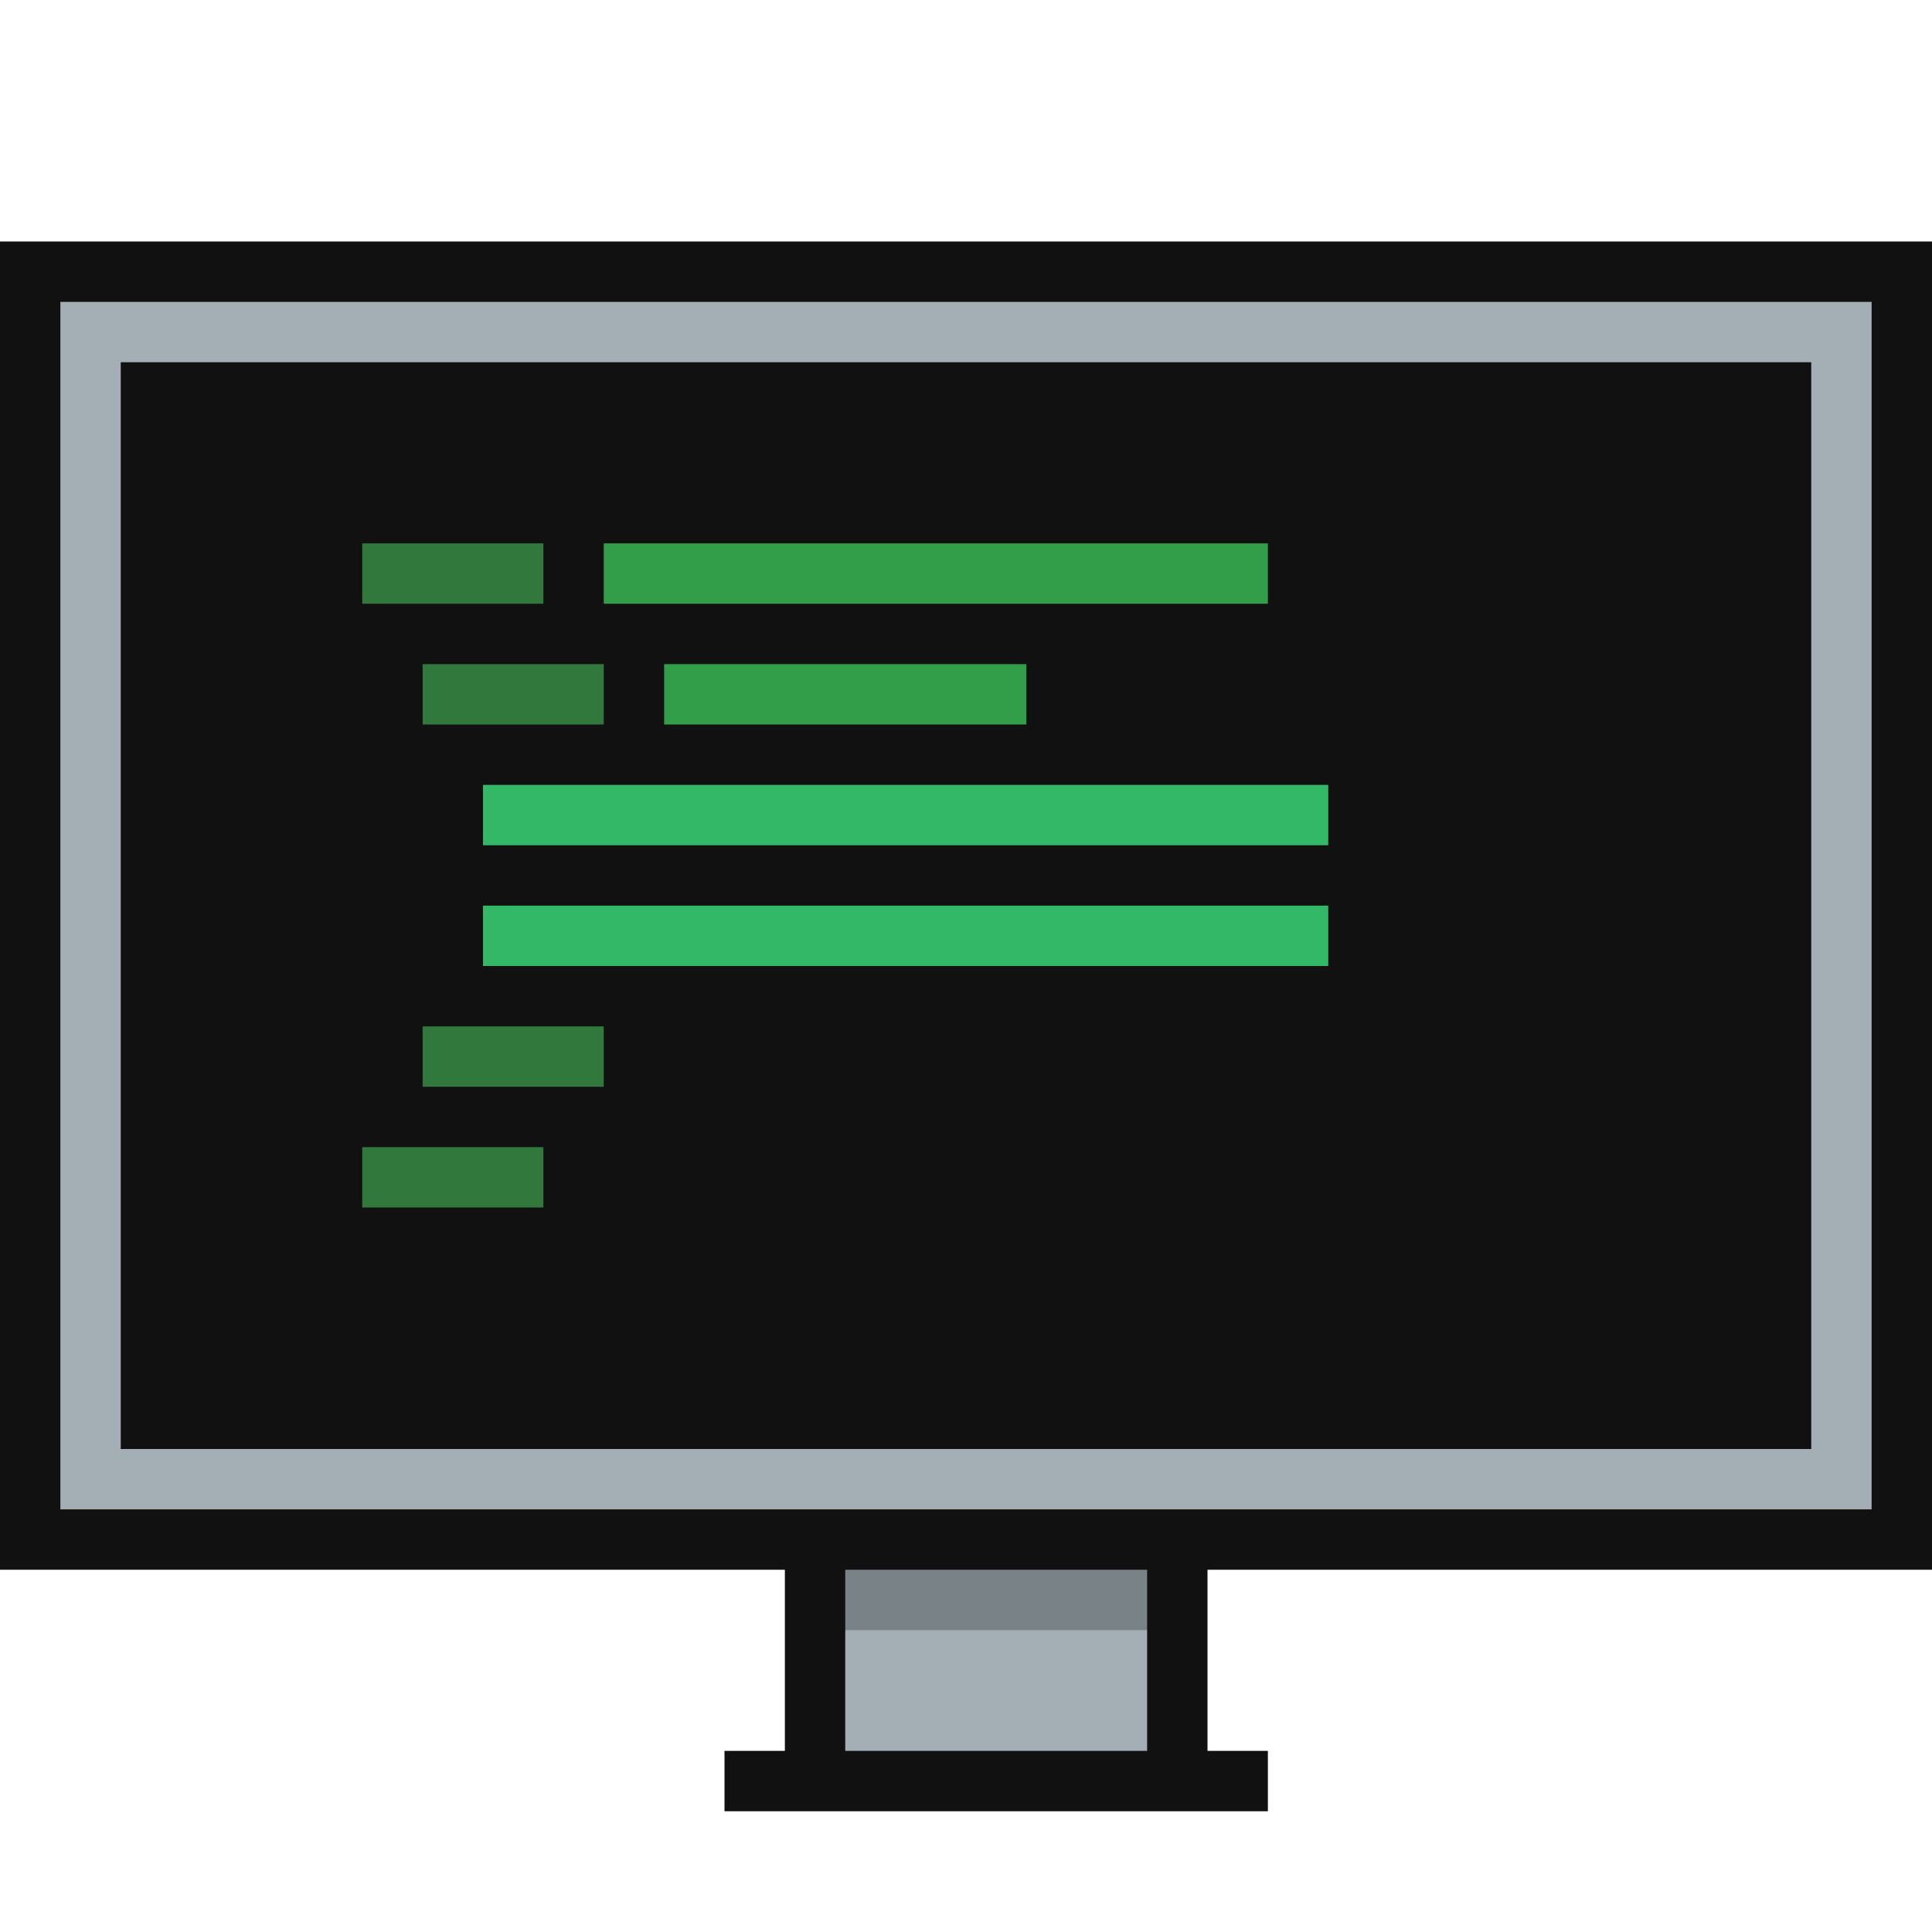
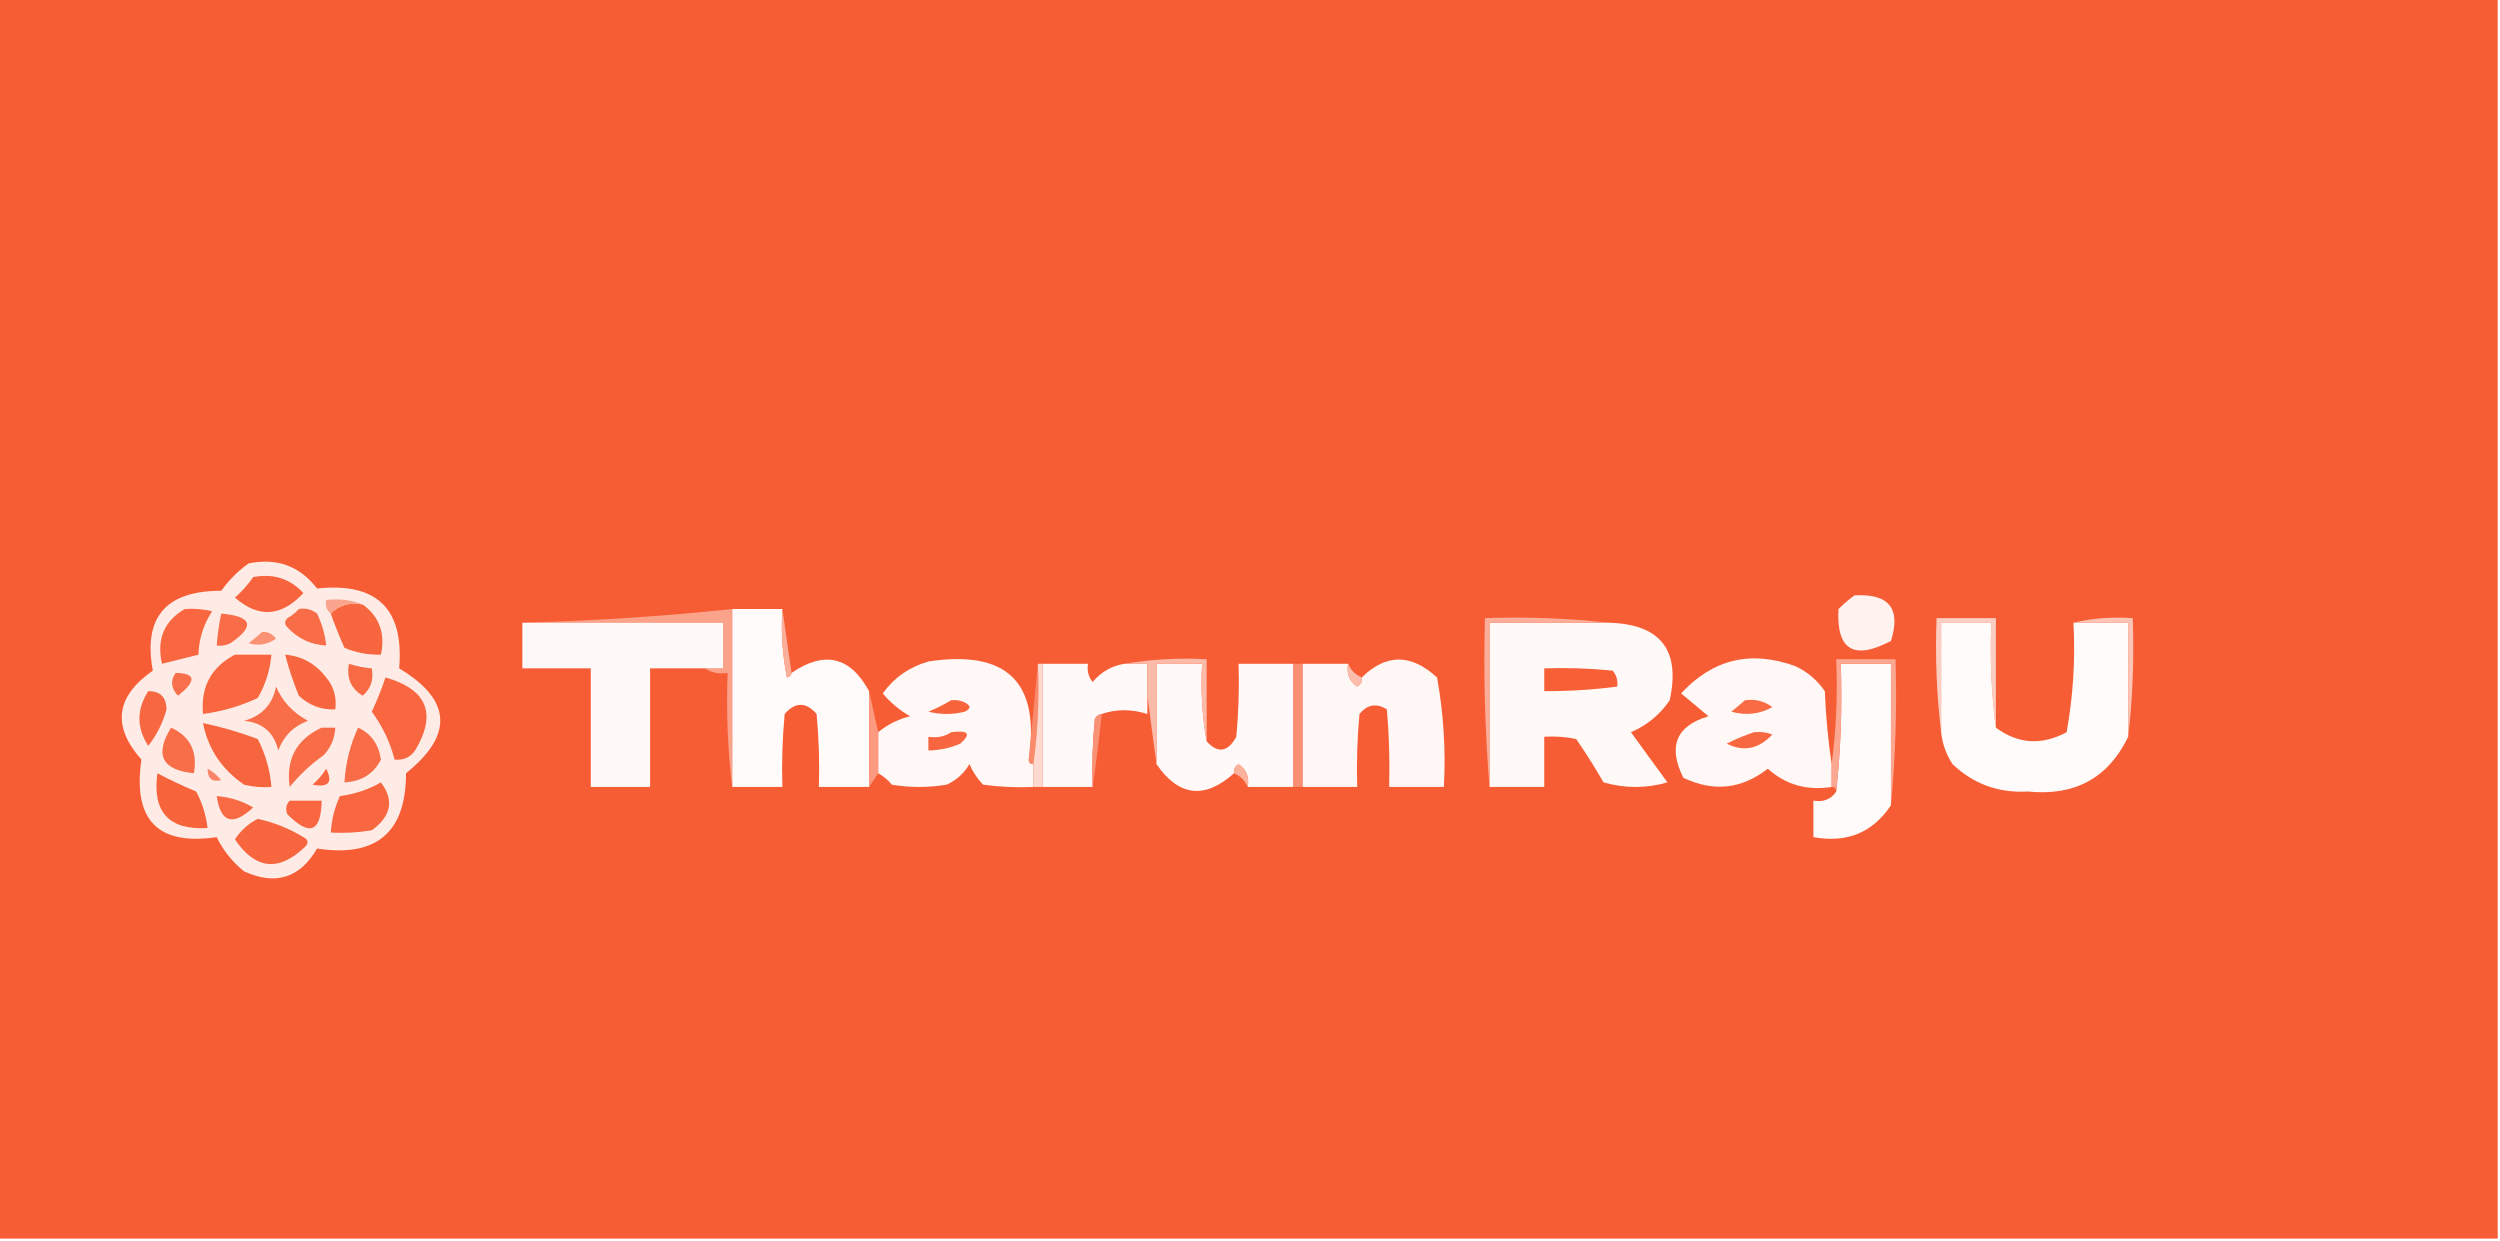
- <svg xmlns="http://www.w3.org/2000/svg" version="1.1" id="Uploaded to svgrepo.com" width="64px" height="64px" viewBox="0 0 32 32" xml:space="preserve" fill="#000000">
-   <g id="SVGRepo_bgCarrier" stroke-width="0" />
-   <g id="SVGRepo_tracerCarrier" stroke-linecap="round" stroke-linejoin="round" />
-   <g id="SVGRepo_iconCarrier">
-     <style type="text/css"> .avocado_een{fill:#111;} .avocado_twee{fill:#111;} .avocado_negentien{fill:#32b866;} .avocado_twintig{fill:#339e49;} .avocado_acht{fill:#A3AEB5;} .avocado_zeven{fill:#788287;} .avocado_tien{fill:#30783c;} .st0{fill:#FFFAEE;} .st1{fill:#716558;} .st2{fill:#DBD2C1;} .st3{fill:#D1712A;} .st4{fill:#CC4121;} .st5{fill:#8D3E93;} .st6{fill:#248EBC;} .st7{fill:#6F9B45;} .st8{fill:#AF9480;} </style>
-     <g>
-       <g>
-         <rect x="0.5" y="4.5" class="avocado_twee" width="31" height="21" />
-       </g>
-       <g>
-         <path class="avocado_acht" d="M0.5,4.5v21h13v4h6v-4h12v-21H0.5z M30,24H2V6h28V24z" />
-       </g>
-       <rect x="13.5" y="25.5" class="avocado_zeven" width="6" height="1.5" />
-       <path class="avocado_een" d="M32,26V4H0v22h13v3h-1v1h9v-1h-1v-3H32z M1,25V5h30v20H1z M19,29h-5v-3h5V29z" />
-       <path class="avocado_tien" d="M9,10H6V9h3V10z M7,11v1h3v-1H7z M7,18h3v-1H7V18z M6,20h3v-1H6V20z" />
-       <g>
-         <g>
-           <path class="avocado_negentien" d="M22,13v1H8v-1H22z M8,16h14v-1H8V16z" />
-         </g>
-       </g>
-       <g>
-         <g>
-           <path class="avocado_twintig" d="M17,12h-6v-1h6V12z M21,9H10v1h11V9z" />
-         </g>
-       </g>
-     </g>
+ <svg xmlns="http://www.w3.org/2000/svg" version="1.1" width="548px" height="272px" style="shape-rendering:geometricPrecision; text-rendering:geometricPrecision; image-rendering:optimizeQuality; fill-rule:evenodd; clip-rule:evenodd">
+   <g>
+     <path style="opacity:1" fill="#f75d34" d="M -0.5,-0.5 C 182.167,-0.5 364.833,-0.5 547.5,-0.5C 547.5,90.167 547.5,180.833 547.5,271.5C 364.833,271.5 182.167,271.5 -0.5,271.5C -0.5,180.833 -0.5,90.167 -0.5,-0.5 Z" />
+   </g>
+   <g>
+     <path style="opacity:1" fill="#fff2ef" d="M 406.5,130.5 C 414.077,130.067 416.743,133.4 414.5,140.5C 406.332,144.8 402.499,142.467 403,133.5C 404.145,132.364 405.312,131.364 406.5,130.5 Z" />
+   </g>
+   <g>
+     <path style="opacity:1" fill="#fffbfa" d="M 160.5,133.5 C 164.167,133.5 167.833,133.5 171.5,133.5C 171.173,138.544 171.506,143.544 172.5,148.5C 173.107,148.376 173.44,148.043 173.5,147.5C 180.72,142.575 186.387,143.908 190.5,151.5C 190.5,158.5 190.5,165.5 190.5,172.5C 186.833,172.5 183.167,172.5 179.5,172.5C 179.666,167.156 179.499,161.823 179,156.5C 176.667,153.833 174.333,153.833 172,156.5C 171.501,161.823 171.334,167.156 171.5,172.5C 167.833,172.5 164.167,172.5 160.5,172.5C 160.5,159.5 160.5,146.5 160.5,133.5 Z" />
+   </g>
+   <g>
+     <path style="opacity:1" fill="#ffebe6" d="M 54.5,123.5 C 60.701,122.232 65.701,124.066 69.5,129C 82.594,127.595 88.594,133.428 87.5,146.5C 98.987,153.403 99.487,161.07 89,169.5C 89.003,182.488 82.503,187.988 69.5,186C 65.74,192.479 60.407,194.145 53.5,191C 50.93,188.933 48.93,186.433 47.5,183.5C 34.577,185.408 29.077,179.742 31,166.5C 24.519,159.193 25.352,152.693 33.5,147C 31.341,135.311 36.341,129.478 48.5,129.5C 50.215,127.118 52.215,125.118 54.5,123.5 Z" />
+   </g>
+   <g>
+     <path style="opacity:1" fill="#f86d47" d="M 48.5,134.5 C 55.309,135.1 55.976,137.266 50.5,141C 49.552,141.483 48.552,141.649 47.5,141.5C 47.674,139.139 48.007,136.806 48.5,134.5 Z" />
+   </g>
+   <g>
+     <path style="opacity:1" fill="#f86d47" d="M 65.5,133.5 C 66.978,133.238 68.311,133.571 69.5,134.5C 70.577,136.729 71.244,139.063 71.5,141.5C 68.159,141.344 65.326,140.011 63,137.5C 62.333,136.833 62.333,136.167 63,135.5C 63.995,134.934 64.828,134.267 65.5,133.5 Z" />
+   </g>
+   <g>
+     <path style="opacity:1" fill="#f8673f" d="M 40.5,133.5 C 42.527,133.338 44.527,133.505 46.5,134C 44.596,136.877 43.596,140.044 43.5,143.5C 40.833,144.167 38.167,144.833 35.5,145.5C 34.302,140.121 35.969,136.121 40.5,133.5 Z" />
+   </g>
+   <g>
+     <path style="opacity:1" fill="#f7663e" d="M 79.5,132.5 C 83.154,135.141 84.488,138.808 83.5,143.5C 80.729,143.579 78.063,143.079 75.5,142C 74.399,139.528 73.399,137.028 72.5,134.5C 74.279,132.656 76.612,131.99 79.5,132.5 Z" />
+   </g>
+   <g>
+     <path style="opacity:1" fill="#fba48d" d="M 79.5,132.5 C 76.612,131.99 74.279,132.656 72.5,134.5C 71.596,133.791 71.263,132.791 71.5,131.5C 74.385,131.194 77.052,131.527 79.5,132.5 Z" />
+   </g>
+   <g>
+     <path style="opacity:1" fill="#f7633c" d="M 55.5,126.5 C 59.911,125.66 63.578,126.827 66.5,130C 61.679,135.189 56.679,135.523 51.5,131C 53.041,129.629 54.375,128.129 55.5,126.5 Z" />
+   </g>
+   <g>
+     <path style="opacity:1" fill="#fba28a" d="M 160.5,133.5 C 160.5,146.5 160.5,159.5 160.5,172.5C 159.507,164.35 159.174,156.017 159.5,147.5C 157.585,147.784 155.919,147.451 154.5,146.5C 155.833,146.5 157.167,146.5 158.5,146.5C 158.5,143.167 158.5,139.833 158.5,136.5C 143.833,136.5 129.167,136.5 114.5,136.5C 129.829,136.105 145.163,135.105 160.5,133.5 Z" />
+   </g>
+   <g>
+     <path style="opacity:1" fill="#fffaf9" d="M 114.5,136.5 C 129.167,136.5 143.833,136.5 158.5,136.5C 158.5,139.833 158.5,143.167 158.5,146.5C 157.167,146.5 155.833,146.5 154.5,146.5C 150.5,146.5 146.5,146.5 142.5,146.5C 142.5,155.167 142.5,163.833 142.5,172.5C 138.167,172.5 133.833,172.5 129.5,172.5C 129.5,163.833 129.5,155.167 129.5,146.5C 124.5,146.5 119.5,146.5 114.5,146.5C 114.5,143.167 114.5,139.833 114.5,136.5 Z" />
+   </g>
+   <g>
+     <path style="opacity:1" fill="#fff9f8" d="M 352.5,136.5 C 363.922,136.75 368.422,142.416 366,153.5C 363.851,156.659 361.017,158.992 357.5,160.5C 360.167,164.167 362.833,167.833 365.5,171.5C 360.833,172.833 356.167,172.833 351.5,171.5C 349.625,168.249 347.625,165.082 345.5,162C 343.19,161.503 340.857,161.337 338.5,161.5C 338.5,165.167 338.5,168.833 338.5,172.5C 334.5,172.5 330.5,172.5 326.5,172.5C 326.5,160.5 326.5,148.5 326.5,136.5C 335.167,136.5 343.833,136.5 352.5,136.5 Z" />
+   </g>
+   <g>
+     <path style="opacity:1" fill="#fccec2" d="M 437.5,159.5 C 436.508,152.018 436.175,144.352 436.5,136.5C 432.833,136.5 429.167,136.5 425.5,136.5C 425.5,144.5 425.5,152.5 425.5,160.5C 424.507,152.35 424.174,144.017 424.5,135.5C 428.833,135.5 433.167,135.5 437.5,135.5C 437.5,143.5 437.5,151.5 437.5,159.5 Z" />
+   </g>
+   <g>
+     <path style="opacity:1" fill="#fffbfa" d="M 437.5,159.5 C 442.357,163.1 447.524,163.433 453,160.5C 454.435,152.611 454.935,144.611 454.5,136.5C 458.5,136.5 462.5,136.5 466.5,136.5C 466.5,144.833 466.5,153.167 466.5,161.5C 462.135,170.54 454.802,174.54 444.5,173.5C 438.09,173.861 432.59,171.861 428,167.5C 426.589,165.35 425.755,163.016 425.5,160.5C 425.5,152.5 425.5,144.5 425.5,136.5C 429.167,136.5 432.833,136.5 436.5,136.5C 436.175,144.352 436.508,152.018 437.5,159.5 Z" />
+   </g>
+   <g>
+     <path style="opacity:1" fill="#fcc4b5" d="M 454.5,136.5 C 458.634,135.515 462.968,135.182 467.5,135.5C 467.826,144.349 467.493,153.016 466.5,161.5C 466.5,153.167 466.5,144.833 466.5,136.5C 462.5,136.5 458.5,136.5 454.5,136.5 Z" />
+   </g>
+   <g>
+     <path style="opacity:1" fill="#fbaf9b" d="M 171.5,133.5 C 172.167,138.167 172.833,142.833 173.5,147.5C 173.44,148.043 173.107,148.376 172.5,148.5C 171.506,143.544 171.173,138.544 171.5,133.5 Z" />
+   </g>
+   <g>
+     <path style="opacity:1" fill="#fb9274" d="M 57.5,138.5 C 58.756,138.461 59.756,138.961 60.5,140C 58.635,141.301 56.635,141.635 54.5,141C 55.571,140.148 56.571,139.315 57.5,138.5 Z" />
+   </g>
+   <g>
+     <path style="opacity:1" fill="#fbaf9b" d="M 352.5,136.5 C 343.833,136.5 335.167,136.5 326.5,136.5C 326.5,148.5 326.5,160.5 326.5,172.5C 325.505,160.345 325.171,148.011 325.5,135.5C 334.682,135.173 343.682,135.507 352.5,136.5 Z" />
+   </g>
+   <g>
+     <path style="opacity:1" fill="#f86740" d="M 51.5,143.5 C 54.167,143.5 56.833,143.5 59.5,143.5C 59.193,146.899 58.193,150.066 56.5,153C 52.673,154.79 48.673,155.956 44.5,156.5C 43.968,150.56 46.302,146.227 51.5,143.5 Z" />
+   </g>
+   <g>
+     <path style="opacity:1" fill="#f7663f" d="M 62.5,143.5 C 66.17,143.811 69.17,145.478 71.5,148.5C 73.171,150.51 73.838,152.843 73.5,155.5C 70.412,155.623 67.745,154.623 65.5,152.5C 64.295,149.55 63.295,146.55 62.5,143.5 Z" />
+   </g>
+   <g>
+     <path style="opacity:1" fill="#fff8f7" d="M 225.5,166.5 C 225.5,167.167 225.833,167.5 226.5,167.5C 226.5,169.167 226.5,170.833 226.5,172.5C 222.818,172.665 219.152,172.499 215.5,172C 214.228,170.693 213.228,169.193 212.5,167.5C 211.307,169.527 209.64,171.027 207.5,172C 203.5,172.667 199.5,172.667 195.5,172C 194.627,170.955 193.627,170.122 192.5,169.5C 192.5,166.5 192.5,163.5 192.5,160.5C 194.527,158.82 196.861,157.653 199.5,157C 197.188,155.686 195.188,154.019 193.5,152C 195.966,148.55 199.299,146.217 203.5,145C 220.707,142.375 228.04,149.541 225.5,166.5 Z" />
+   </g>
+   <g>
+     <path style="opacity:1" fill="#fffaf9" d="M 228.5,145.5 C 231.833,145.5 235.167,145.5 238.5,145.5C 238.238,146.978 238.571,148.311 239.5,149.5C 241.381,147.266 243.715,145.933 246.5,145.5C 248.167,145.5 249.833,145.5 251.5,145.5C 251.5,147.833 251.5,150.167 251.5,152.5C 251.5,153.833 251.5,155.167 251.5,156.5C 248.015,155.41 244.681,155.41 241.5,156.5C 240.883,156.611 240.383,156.944 240,157.5C 239.501,162.489 239.334,167.489 239.5,172.5C 235.833,172.5 232.167,172.5 228.5,172.5C 228.5,163.5 228.5,154.5 228.5,145.5 Z" />
+   </g>
+   <g>
+     <path style="opacity:1" fill="#fffaf9" d="M 264.5,162.5 C 266.964,165.216 269.13,164.882 271,161.5C 271.499,156.177 271.666,150.844 271.5,145.5C 275.5,145.5 279.5,145.5 283.5,145.5C 283.5,154.5 283.5,163.5 283.5,172.5C 280.167,172.5 276.833,172.5 273.5,172.5C 273.884,170.335 273.217,168.668 271.5,167.5C 270.702,167.957 270.369,168.624 270.5,169.5C 264.048,175.257 258.381,174.59 253.5,167.5C 253.5,160.167 253.5,152.833 253.5,145.5C 256.833,145.5 260.167,145.5 263.5,145.5C 263.178,151.358 263.511,157.025 264.5,162.5 Z" />
+   </g>
+   <g>
+     <path style="opacity:1" fill="#fff7f5" d="M 285.5,172.5 C 285.5,163.5 285.5,154.5 285.5,145.5C 288.833,145.5 292.167,145.5 295.5,145.5C 295.116,147.665 295.783,149.332 297.5,150.5C 298.298,150.043 298.631,149.376 298.5,148.5C 303.81,143.263 309.31,143.263 315,148.5C 316.435,156.389 316.935,164.389 316.5,172.5C 312.5,172.5 308.5,172.5 304.5,172.5C 304.666,166.824 304.499,161.157 304,155.5C 301.733,154.065 299.733,154.398 298,156.5C 297.501,161.823 297.334,167.156 297.5,172.5C 293.5,172.5 289.5,172.5 285.5,172.5 Z" />
+   </g>
+   <g>
+     <path style="opacity:1" fill="#fff8f6" d="M 401.5,167.5 C 401.5,169.167 401.5,170.833 401.5,172.5C 396.05,173.342 391.384,172.008 387.5,168.5C 381.785,172.975 375.618,173.641 369,170.5C 365.556,163.62 367.389,159.12 374.5,157C 372.5,155.333 370.5,153.667 368.5,152C 375.426,144.482 383.759,142.482 393.5,146C 396.171,147.25 398.337,149.083 400,151.5C 400.215,156.915 400.715,162.248 401.5,167.5 Z" />
+   </g>
+   <g>
+     <path style="opacity:1" fill="#fffbfa" d="M 414.5,176.5 C 410.525,182.502 404.858,184.836 397.5,183.5C 397.5,180.833 397.5,178.167 397.5,175.5C 399.698,175.88 401.365,175.213 402.5,173.5C 403.494,164.348 403.827,155.015 403.5,145.5C 407.167,145.5 410.833,145.5 414.5,145.5C 414.5,155.833 414.5,166.167 414.5,176.5 Z" />
+   </g>
+   <g>
+     <path style="opacity:1" fill="#f86a44" d="M 76.5,145.5 C 78.117,146.038 79.784,146.371 81.5,146.5C 81.949,148.977 81.282,150.977 79.5,152.5C 76.907,150.929 75.907,148.596 76.5,145.5 Z" />
+   </g>
+   <g>
+     <path style="opacity:1" fill="#f76037" d="M 338.5,146.5 C 343.511,146.334 348.511,146.501 353.5,147C 354.337,148.011 354.67,149.178 354.5,150.5C 349.195,151.194 343.862,151.528 338.5,151.5C 338.5,149.833 338.5,148.167 338.5,146.5 Z" />
+   </g>
+   <g>
+     <path style="opacity:1" fill="#f86f4b" d="M 38.5,147.5 C 42.959,147.58 43.126,149.246 39,152.5C 37.481,150.861 37.314,149.194 38.5,147.5 Z" />
+   </g>
+   <g>
+     <path style="opacity:1" fill="#f86740" d="M 84.5,148.5 C 93.645,151.115 95.812,156.448 91,164.5C 89.89,166.037 88.39,166.703 86.5,166.5C 85.509,162.702 83.842,159.202 81.5,156C 82.651,153.535 83.651,151.035 84.5,148.5 Z" />
+   </g>
+   <g>
+     <path style="opacity:1" fill="#fdbdac" d="M 295.5,145.5 C 296.1,146.9 297.1,147.9 298.5,148.5C 298.631,149.376 298.298,150.043 297.5,150.5C 295.783,149.332 295.116,147.665 295.5,145.5 Z" />
+   </g>
+   <g>
+     <path style="opacity:1" fill="#fba791" d="M 414.5,176.5 C 414.5,166.167 414.5,155.833 414.5,145.5C 410.833,145.5 407.167,145.5 403.5,145.5C 403.827,155.015 403.494,164.348 402.5,173.5C 402.5,172.833 402.167,172.5 401.5,172.5C 401.5,170.833 401.5,169.167 401.5,167.5C 402.492,160.018 402.825,152.352 402.5,144.5C 406.833,144.5 411.167,144.5 415.5,144.5C 415.828,155.346 415.494,166.013 414.5,176.5 Z" />
+   </g>
+   <g>
+     <path style="opacity:1" fill="#f98a6c" d="M 227.5,145.5 C 227.825,153.019 227.492,160.352 226.5,167.5C 225.833,167.5 225.5,167.167 225.5,166.5C 226.167,159.5 226.833,152.5 227.5,145.5 Z" />
+   </g>
+   <g>
+     <path style="opacity:1" fill="#fdd9cf" d="M 227.5,145.5 C 227.833,145.5 228.167,145.5 228.5,145.5C 228.5,154.5 228.5,163.5 228.5,172.5C 227.833,172.5 227.167,172.5 226.5,172.5C 226.5,170.833 226.5,169.167 226.5,167.5C 227.492,160.352 227.825,153.019 227.5,145.5 Z" />
+   </g>
+   <g>
+     <path style="opacity:1" fill="#fcbaa8" d="M 246.5,145.5 C 252.31,144.51 258.31,144.177 264.5,144.5C 264.5,150.5 264.5,156.5 264.5,162.5C 263.511,157.025 263.178,151.358 263.5,145.5C 260.167,145.5 256.833,145.5 253.5,145.5C 253.5,152.833 253.5,160.167 253.5,167.5C 252.833,162.5 252.167,157.5 251.5,152.5C 251.5,150.167 251.5,147.833 251.5,145.5C 249.833,145.5 248.167,145.5 246.5,145.5 Z" />
+   </g>
+   <g>
+     <path style="opacity:1" fill="#f99073" d="M 283.5,145.5 C 284.167,145.5 284.833,145.5 285.5,145.5C 285.5,154.5 285.5,163.5 285.5,172.5C 284.833,172.5 284.167,172.5 283.5,172.5C 283.5,163.5 283.5,154.5 283.5,145.5 Z" />
+   </g>
+   <g>
+     <path style="opacity:1" fill="#f76740" d="M 32.5,151.5 C 35.121,151.477 36.455,152.811 36.5,155.5C 35.697,158.44 34.363,161.107 32.5,163.5C 29.919,159.536 29.919,155.536 32.5,151.5 Z" />
+   </g>
+   <g>
+     <path style="opacity:1" fill="#f86e49" d="M 60.5,150.5 C 61.895,153.733 64.228,156.233 67.5,158C 64.329,159.177 62.162,161.343 61,164.5C 60.047,160.547 57.547,158.381 53.5,158C 57.418,156.917 59.752,154.417 60.5,150.5 Z" />
+   </g>
+   <g>
+     <path style="opacity:1" fill="#f7643c" d="M 208.5,153.5 C 209.552,153.351 210.552,153.517 211.5,154C 212.833,154.667 212.833,155.333 211.5,156C 208.833,156.667 206.167,156.667 203.5,156C 205.315,155.243 206.981,154.41 208.5,153.5 Z" />
+   </g>
+   <g>
+     <path style="opacity:1" fill="#f86b44" d="M 382.5,153.5 C 384.75,153.181 386.75,153.681 388.5,155C 385.706,156.557 382.706,156.89 379.5,156C 380.571,155.148 381.571,154.315 382.5,153.5 Z" />
+   </g>
+   <g>
+     <path style="opacity:1" fill="#f7653e" d="M 44.5,158.5 C 48.583,159.354 52.583,160.521 56.5,162C 58.191,165.279 59.191,168.779 59.5,172.5C 57.473,172.662 55.473,172.495 53.5,172C 48.59,168.622 45.59,164.122 44.5,158.5 Z" />
+   </g>
+   <g>
+     <path style="opacity:1" fill="#f86e49" d="M 37.5,159.5 C 41.683,161.402 43.349,164.735 42.5,169.5C 35.491,168.798 33.824,165.465 37.5,159.5 Z" />
+   </g>
+   <g>
+     <path style="opacity:1" fill="#f86d47" d="M 70.5,159.5 C 71.5,159.5 72.5,159.5 73.5,159.5C 73.392,161.783 72.559,163.783 71,165.5C 68.173,167.494 65.673,169.828 63.5,172.5C 62.634,166.425 64.967,162.092 70.5,159.5 Z" />
+   </g>
+   <g>
+     <path style="opacity:1" fill="#f86d47" d="M 78.5,159.5 C 81.346,160.813 83.013,163.147 83.5,166.5C 81.896,169.647 79.229,171.313 75.5,171.5C 75.748,167.243 76.748,163.243 78.5,159.5 Z" />
+   </g>
+   <g>
+     <path style="opacity:1" fill="#f99176" d="M 241.5,156.5 C 240.925,161.969 240.259,167.302 239.5,172.5C 239.334,167.489 239.501,162.489 240,157.5C 240.383,156.944 240.883,156.611 241.5,156.5 Z" />
+   </g>
+   <g>
+     <path style="opacity:1" fill="#f76841" d="M 384.5,160.5 C 385.873,160.343 387.207,160.51 388.5,161C 385.503,164.205 382.17,164.871 378.5,163C 380.502,161.981 382.502,161.148 384.5,160.5 Z" />
+   </g>
+   <g>
+     <path style="opacity:1" fill="#f7663f" d="M 208.5,160.5 C 212.29,160.008 212.956,160.841 210.5,163C 208.26,163.977 205.927,164.477 203.5,164.5C 203.5,163.5 203.5,162.5 203.5,161.5C 205.415,161.784 207.081,161.451 208.5,160.5 Z" />
+   </g>
+   <g>
+     <path style="opacity:1" fill="#fb9a80" d="M 190.5,151.5 C 191.167,154.5 191.833,157.5 192.5,160.5C 192.5,163.5 192.5,166.5 192.5,169.5C 191.833,170.5 191.167,171.5 190.5,172.5C 190.5,165.5 190.5,158.5 190.5,151.5 Z" />
+   </g>
+   <g>
+     <path style="opacity:1" fill="#fcb19c" d="M 273.5,172.5 C 272.9,171.1 271.9,170.1 270.5,169.5C 270.369,168.624 270.702,167.957 271.5,167.5C 273.217,168.668 273.884,170.335 273.5,172.5 Z" />
+   </g>
+   <g>
+     <path style="opacity:1" fill="#f7643c" d="M 34.5,169.5 C 37.262,170.964 40.095,172.297 43,173.5C 44.341,176.022 45.174,178.689 45.5,181.5C 37.007,182.005 33.341,178.005 34.5,169.5 Z" />
+   </g>
+   <g>
+     <path style="opacity:1" fill="#f98668" d="M 45.5,168.5 C 46.627,169.122 47.627,169.955 48.5,171C 46.511,171.519 45.511,170.686 45.5,168.5 Z" />
+   </g>
+   <g>
+     <path style="opacity:1" fill="#f76640" d="M 71.5,168.5 C 73.017,171.495 72.017,172.661 68.5,172C 69.71,170.961 70.71,169.794 71.5,168.5 Z" />
+   </g>
+   <g>
+     <path style="opacity:1" fill="#f86740" d="M 83.5,171.5 C 86.438,175.392 85.771,178.892 81.5,182C 78.518,182.498 75.518,182.665 72.5,182.5C 72.694,179.67 73.361,177.004 74.5,174.5C 77.785,174.072 80.785,173.072 83.5,171.5 Z" />
+   </g>
+   <g>
+     <path style="opacity:1" fill="#f86a44" d="M 47.5,174.5 C 50.392,174.721 53.059,175.554 55.5,177C 51.015,181.161 48.348,180.328 47.5,174.5 Z" />
+   </g>
+   <g>
+     <path style="opacity:1" fill="#f86741" d="M 63.5,175.5 C 65.833,175.5 68.167,175.5 70.5,175.5C 70.389,182.409 67.889,183.409 63,178.5C 62.53,177.423 62.697,176.423 63.5,175.5 Z" />
+   </g>
+   <g>
+     <path style="opacity:1" fill="#f7663f" d="M 56.5,179.5 C 59.981,180.232 63.314,181.566 66.5,183.5C 67.521,184.002 67.688,184.668 67,185.5C 61.167,191.164 56.001,190.664 51.5,184C 52.761,182.038 54.428,180.538 56.5,179.5 Z" />
  </g>
</svg>
